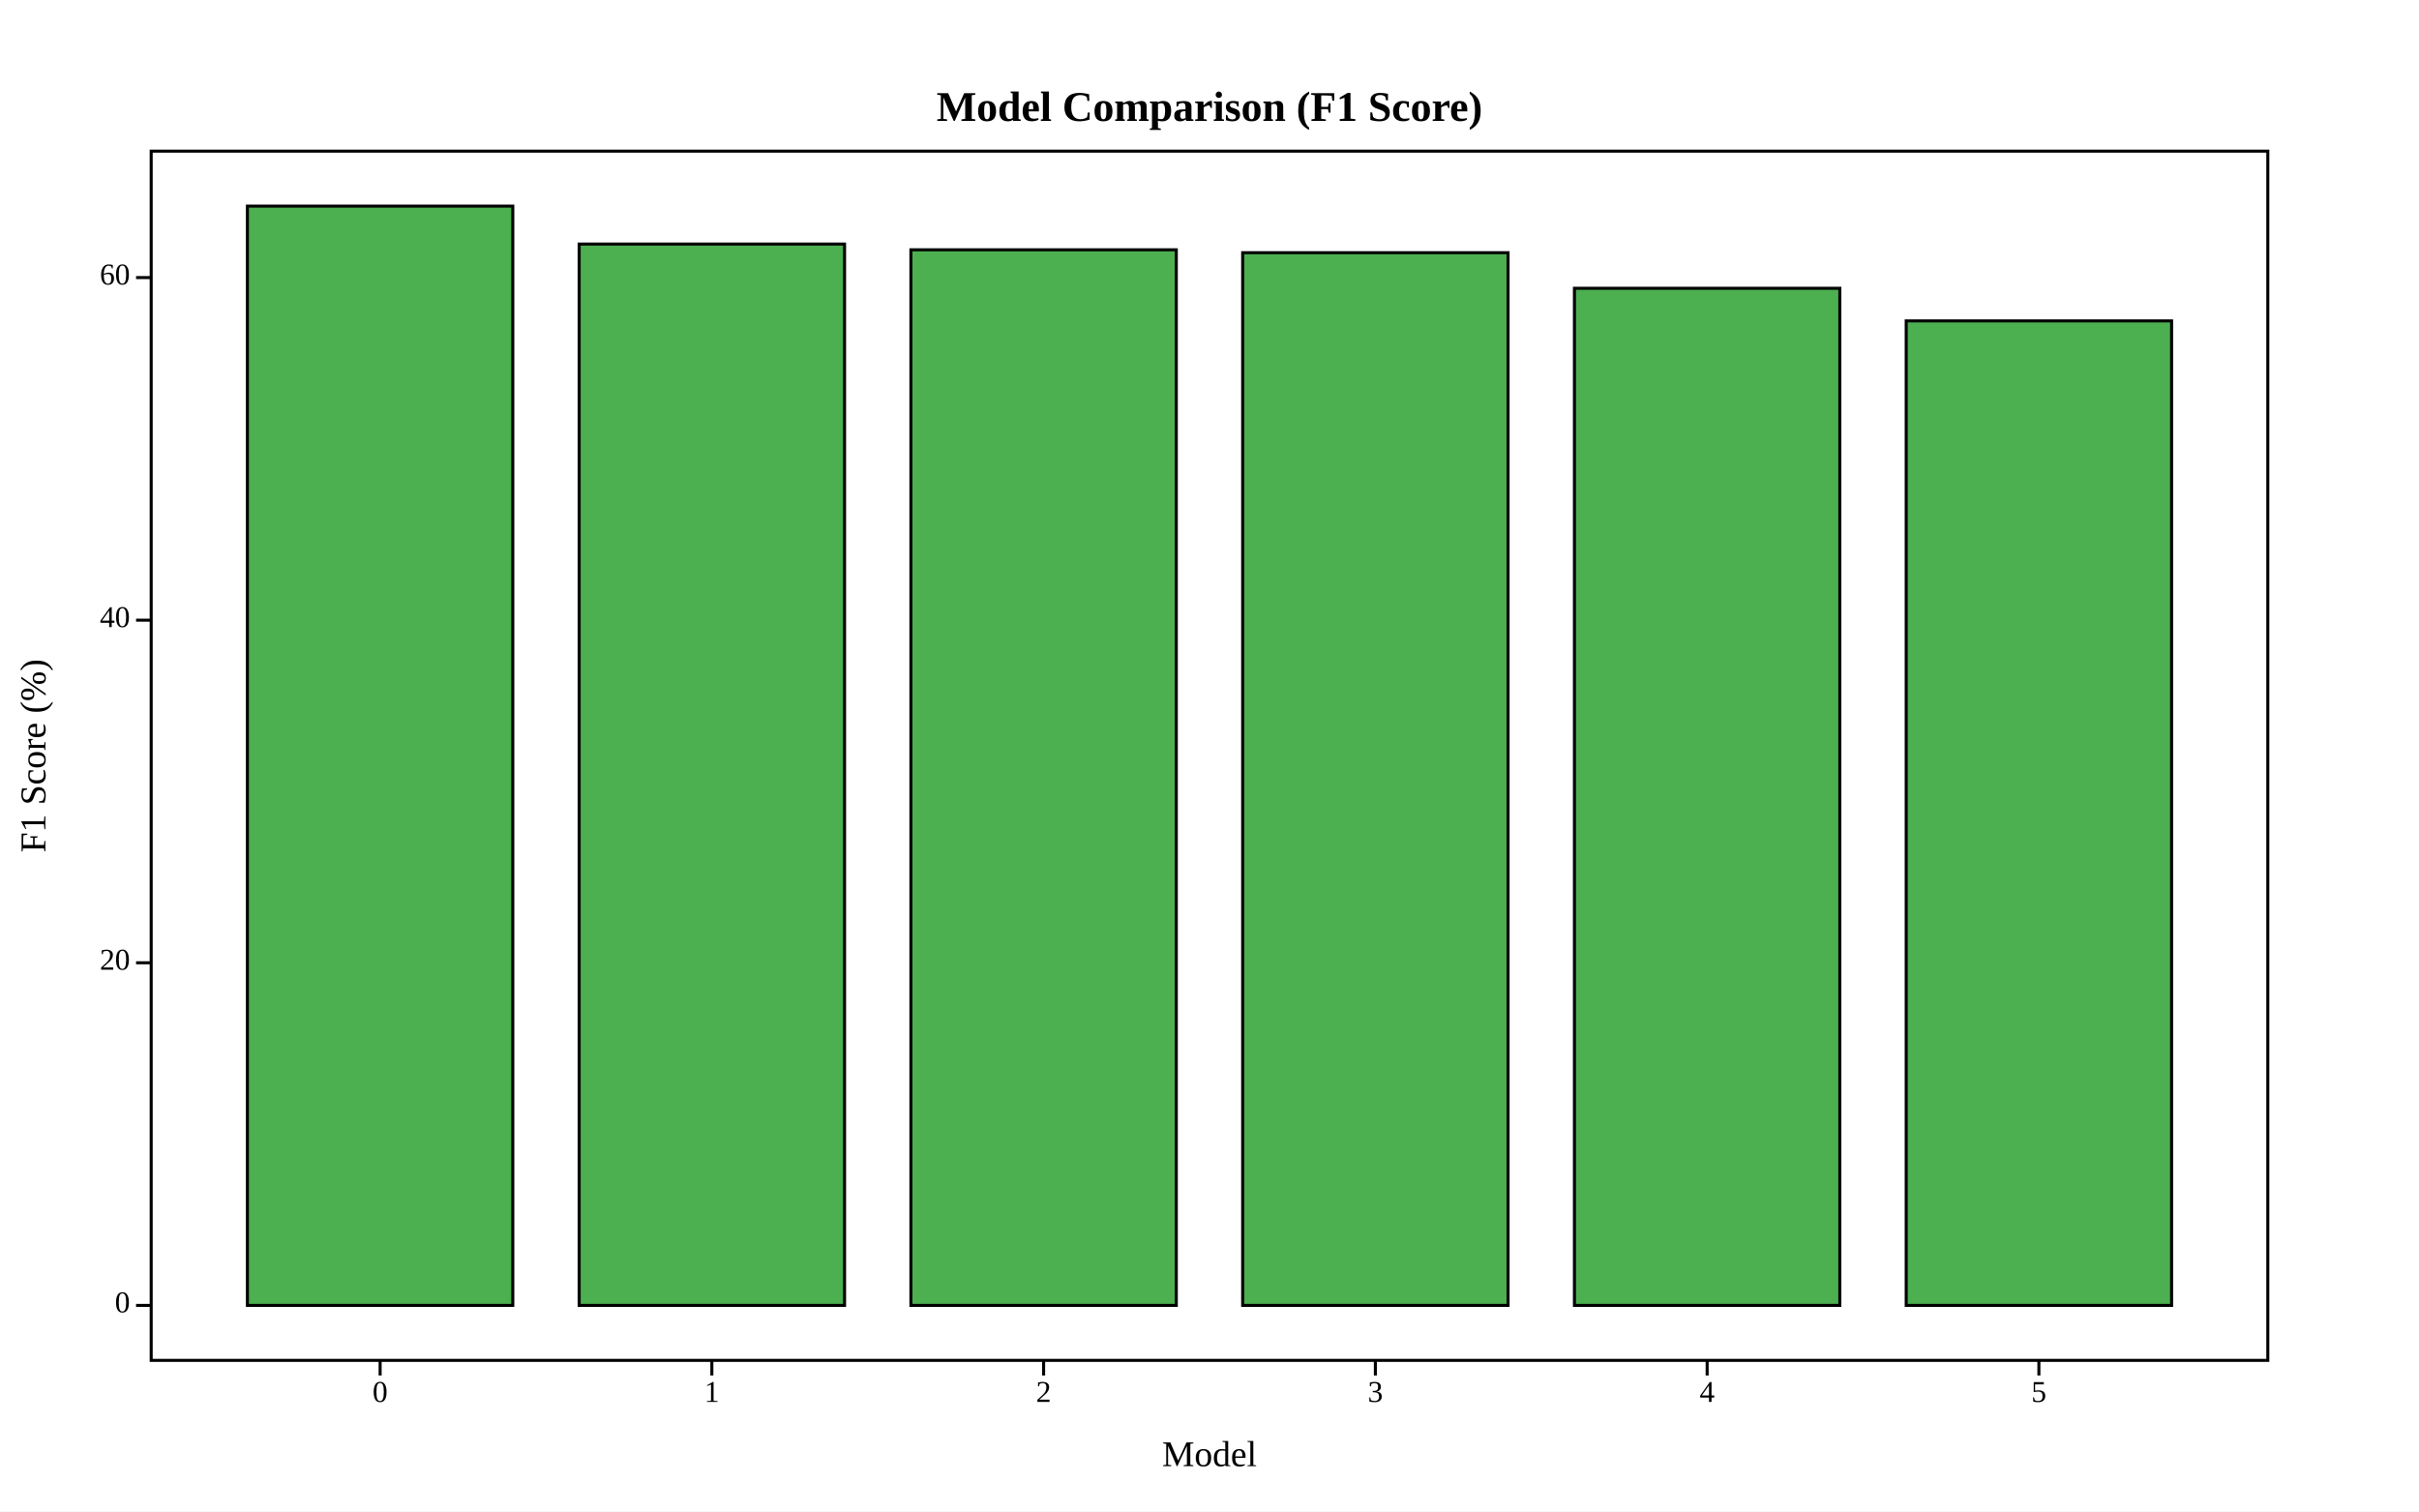
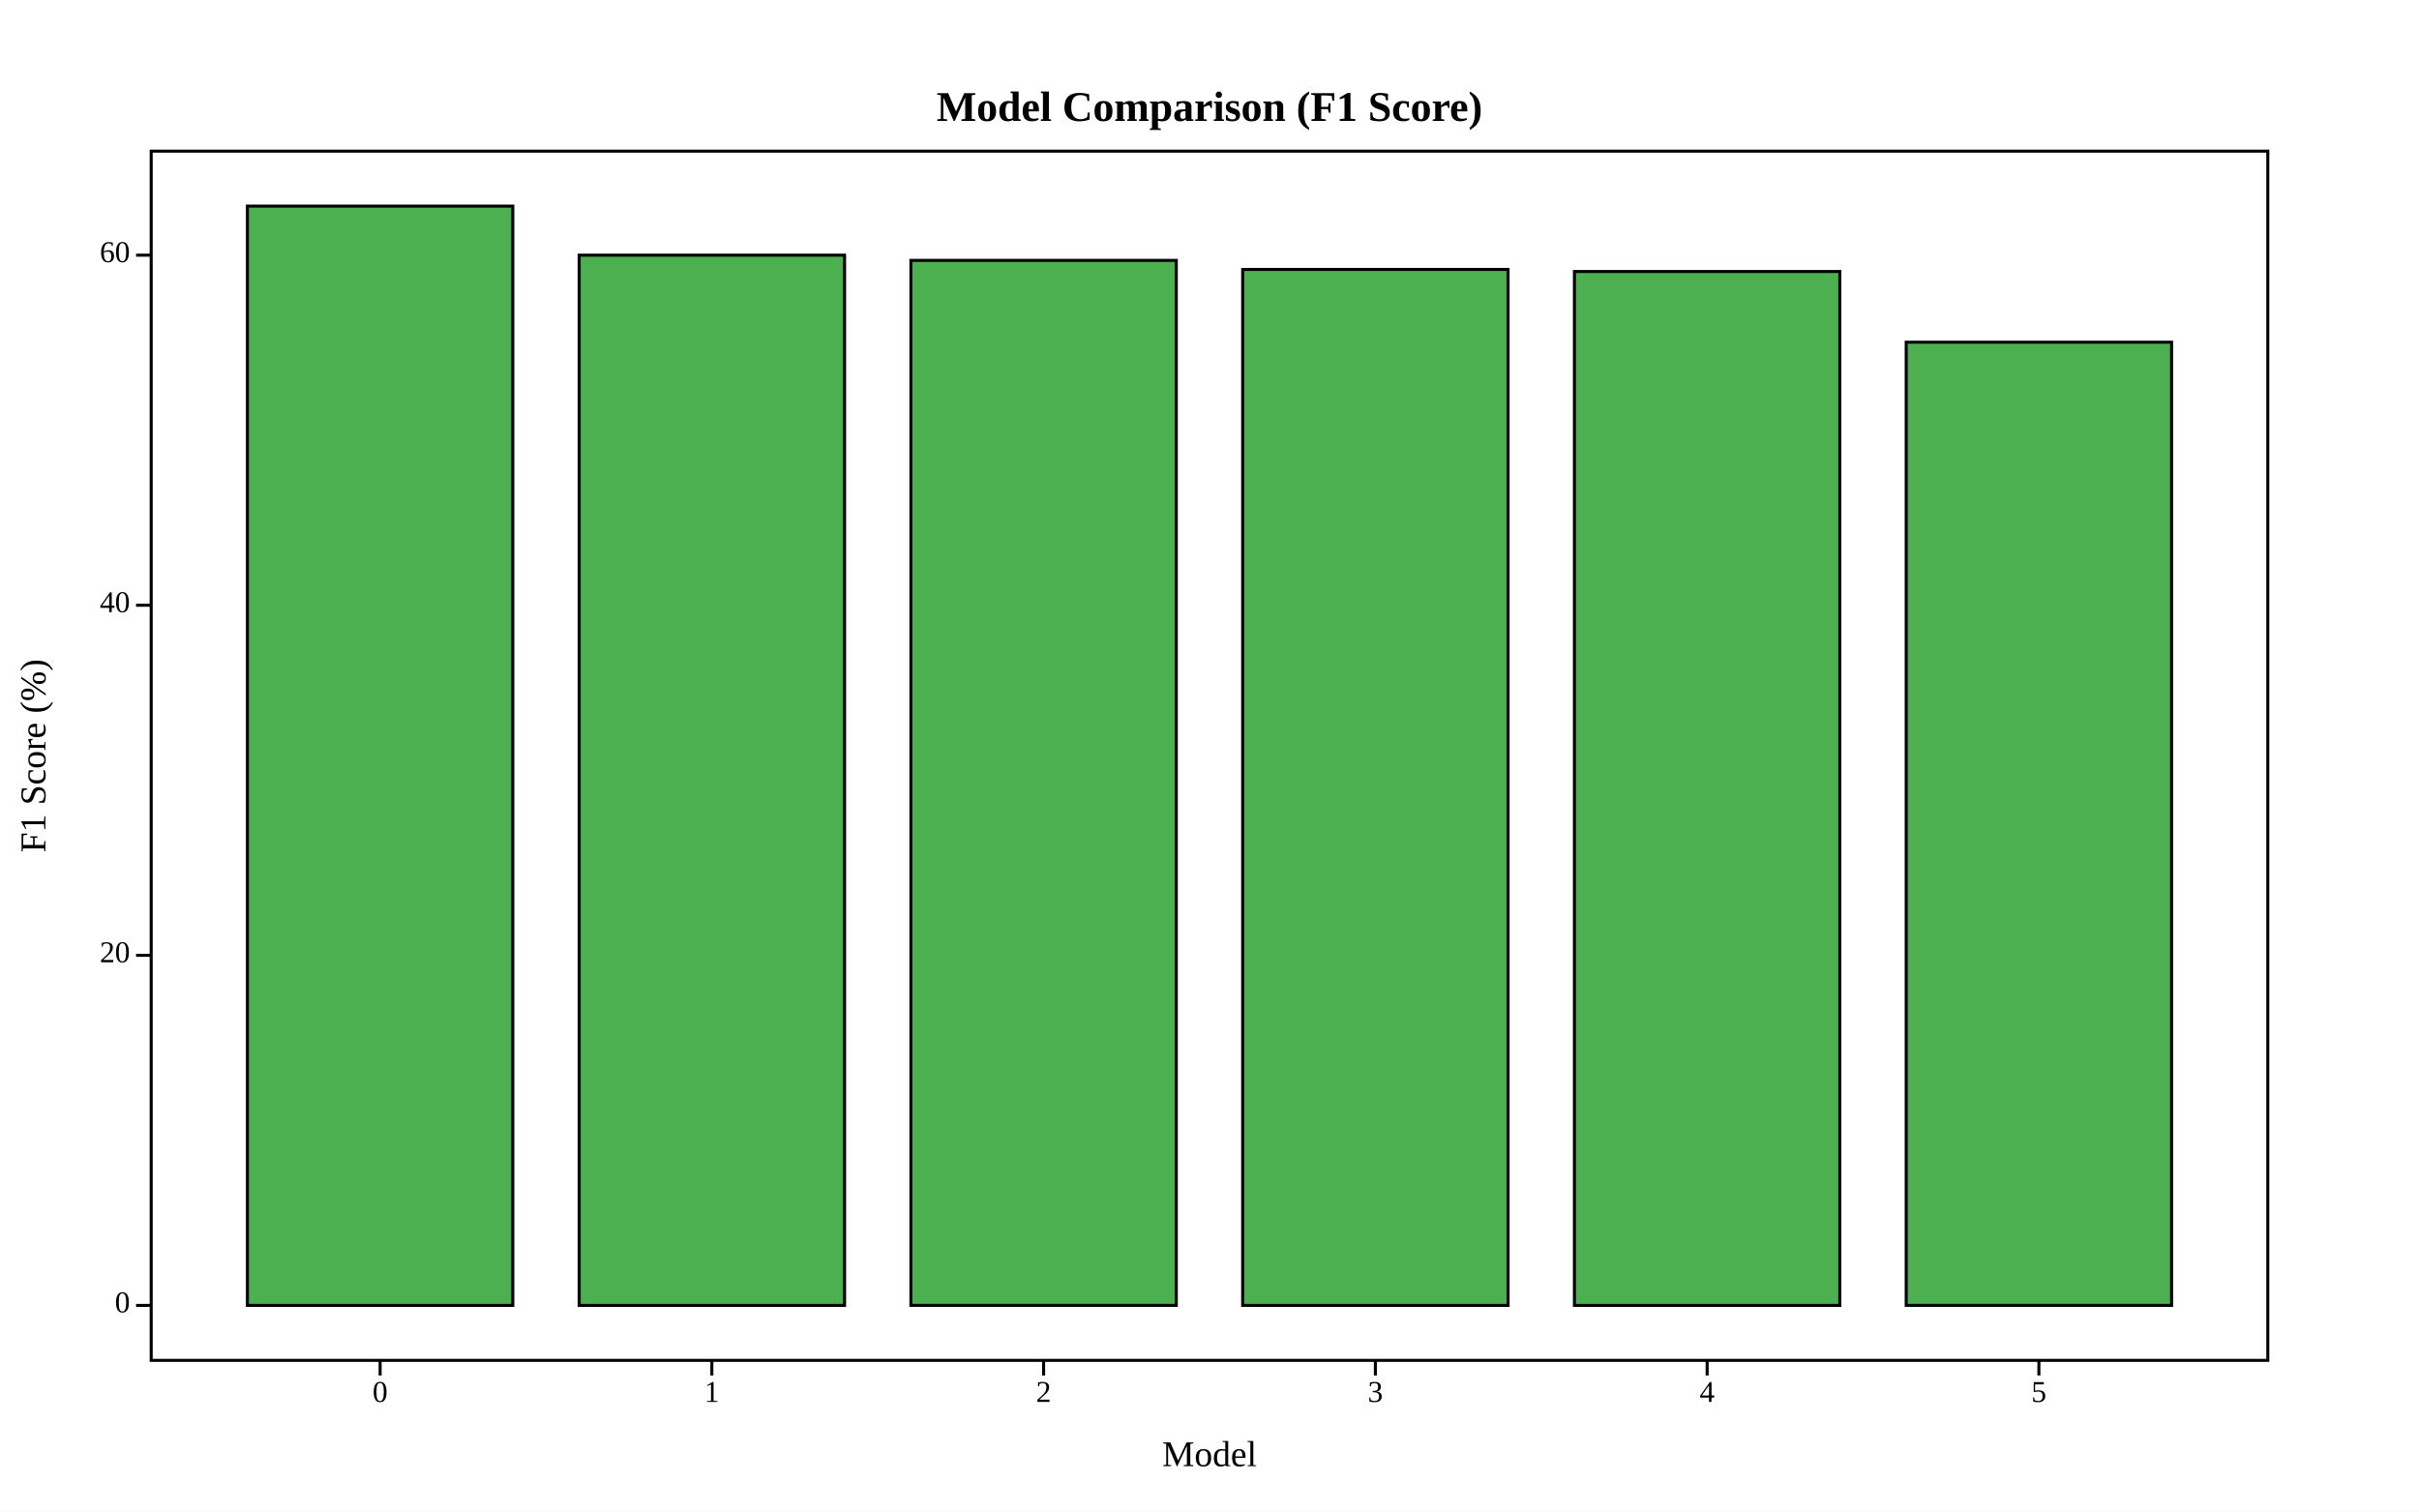
<svg xmlns="http://www.w3.org/2000/svg" width="800" height="500" viewBox="0 0 800 500">
  <rect x="0" y="0" width="800" height="500" fill="#ffffff" />
  <rect x="50" y="50" width="700" height="400" fill="#ffffff" stroke="#000" />
  <clipPath id="dbclip-50-50-700-400">
    <path d="M50 50 L750 50 L750 450 L50 450 Z" />
  </clipPath>
  <g clip-path="url(#dbclip-50-50-700-400)">
    <rect x="81.82" y="68.18" width="87.77" height="363.64" fill="#4caf50" stroke="#000000" />
-     <rect x="191.54" y="80.73" width="87.77" height="351.09" fill="#4caf50" stroke="#000000" />
-     <rect x="301.25" y="82.63" width="87.77" height="349.19" fill="#4caf50" stroke="#000000" />
-     <rect x="410.97" y="83.59" width="87.77" height="348.23" fill="#4caf50" stroke="#000000" />
-     <rect x="520.69" y="95.36" width="87.77" height="336.46" fill="#4caf50" stroke="#000000" />
-     <rect x="630.41" y="106.15" width="87.77" height="325.67" fill="#4caf50" stroke="#000000" />
+     <rect x="191.54" y="84.41" width="87.77" height="347.41" fill="#4caf50" stroke="#000000" />
+     <rect x="301.25" y="86.13" width="87.77" height="345.68" fill="#4caf50" stroke="#000000" />
+     <rect x="410.97" y="89.13" width="87.77" height="342.69" fill="#4caf50" stroke="#000000" />
+     <rect x="520.69" y="89.81" width="87.77" height="342.01" fill="#4caf50" stroke="#000000" />
+     <rect x="630.41" y="113.20" width="87.77" height="318.61" fill="#4caf50" stroke="#000000" />
  </g>
  <line class="x-tick" x1="125.71" y1="450.00" x2="125.71" y2="455.00" stroke="#000" />
  <text class="tick-label tick-label-x" x="125.71" y="457.00" text-anchor="middle" dominant-baseline="hanging" font-size="10" fill="#000">0</text>
  <line class="x-tick" x1="235.42" y1="450.00" x2="235.42" y2="455.00" stroke="#000" />
  <text class="tick-label tick-label-x" x="235.42" y="457.00" text-anchor="middle" dominant-baseline="hanging" font-size="10" fill="#000">1</text>
  <line class="x-tick" x1="345.14" y1="450.00" x2="345.14" y2="455.00" stroke="#000" />
  <text class="tick-label tick-label-x" x="345.14" y="457.00" text-anchor="middle" dominant-baseline="hanging" font-size="10" fill="#000">2</text>
  <line class="x-tick" x1="454.86" y1="450.00" x2="454.86" y2="455.00" stroke="#000" />
  <text class="tick-label tick-label-x" x="454.86" y="457.00" text-anchor="middle" dominant-baseline="hanging" font-size="10" fill="#000">3</text>
  <line class="x-tick" x1="564.58" y1="450.00" x2="564.58" y2="455.00" stroke="#000" />
  <text class="tick-label tick-label-x" x="564.58" y="457.00" text-anchor="middle" dominant-baseline="hanging" font-size="10" fill="#000">4</text>
  <line class="x-tick" x1="674.29" y1="450.00" x2="674.29" y2="455.00" stroke="#000" />
  <text class="tick-label tick-label-x" x="674.29" y="457.00" text-anchor="middle" dominant-baseline="hanging" font-size="10" fill="#000">5</text>
  <line class="y-tick" x1="50.00" y1="431.82" x2="45.00" y2="431.82" stroke="#000" />
  <text class="tick-label tick-label-y" x="43.00" y="431.82" text-anchor="end" dominant-baseline="middle" font-size="10" fill="#000">0</text>
-   <line class="y-tick" x1="50.00" y1="318.48" x2="45.00" y2="318.48" stroke="#000" />
-   <text class="tick-label tick-label-y" x="43.00" y="318.48" text-anchor="end" dominant-baseline="middle" font-size="10" fill="#000">20</text>
-   <line class="y-tick" x1="50.00" y1="205.15" x2="45.00" y2="205.15" stroke="#000" />
-   <text class="tick-label tick-label-y" x="43.00" y="205.15" text-anchor="end" dominant-baseline="middle" font-size="10" fill="#000">40</text>
-   <line class="y-tick" x1="50.00" y1="91.82" x2="45.00" y2="91.82" stroke="#000" />
-   <text class="tick-label tick-label-y" x="43.00" y="91.82" text-anchor="end" dominant-baseline="middle" font-size="10" fill="#000">60</text>
+   <line class="y-tick" x1="50.00" y1="316.01" x2="45.00" y2="316.01" stroke="#000" />
+   <text class="tick-label tick-label-y" x="43.00" y="316.01" text-anchor="end" dominant-baseline="middle" font-size="10" fill="#000">20</text>
+   <line class="y-tick" x1="50.00" y1="200.21" x2="45.00" y2="200.21" stroke="#000" />
+   <text class="tick-label tick-label-y" x="43.00" y="200.21" text-anchor="end" dominant-baseline="middle" font-size="10" fill="#000">40</text>
+   <line class="y-tick" x1="50.00" y1="84.41" x2="45.00" y2="84.41" stroke="#000" />
+   <text class="tick-label tick-label-y" x="43.00" y="84.41" text-anchor="end" dominant-baseline="middle" font-size="10" fill="#000">60</text>
  <text x="400" y="40" text-anchor="middle" font-size="14" font-weight="bold" fill="#000">Model Comparison (F1 Score)</text>
  <text x="400" y="485" text-anchor="middle" font-size="12" fill="#000">Model</text>
  <text x="15" y="250" text-anchor="middle" font-size="12" fill="#000" transform="rotate(-90 15 250)">F1 Score (%)</text>
</svg>
